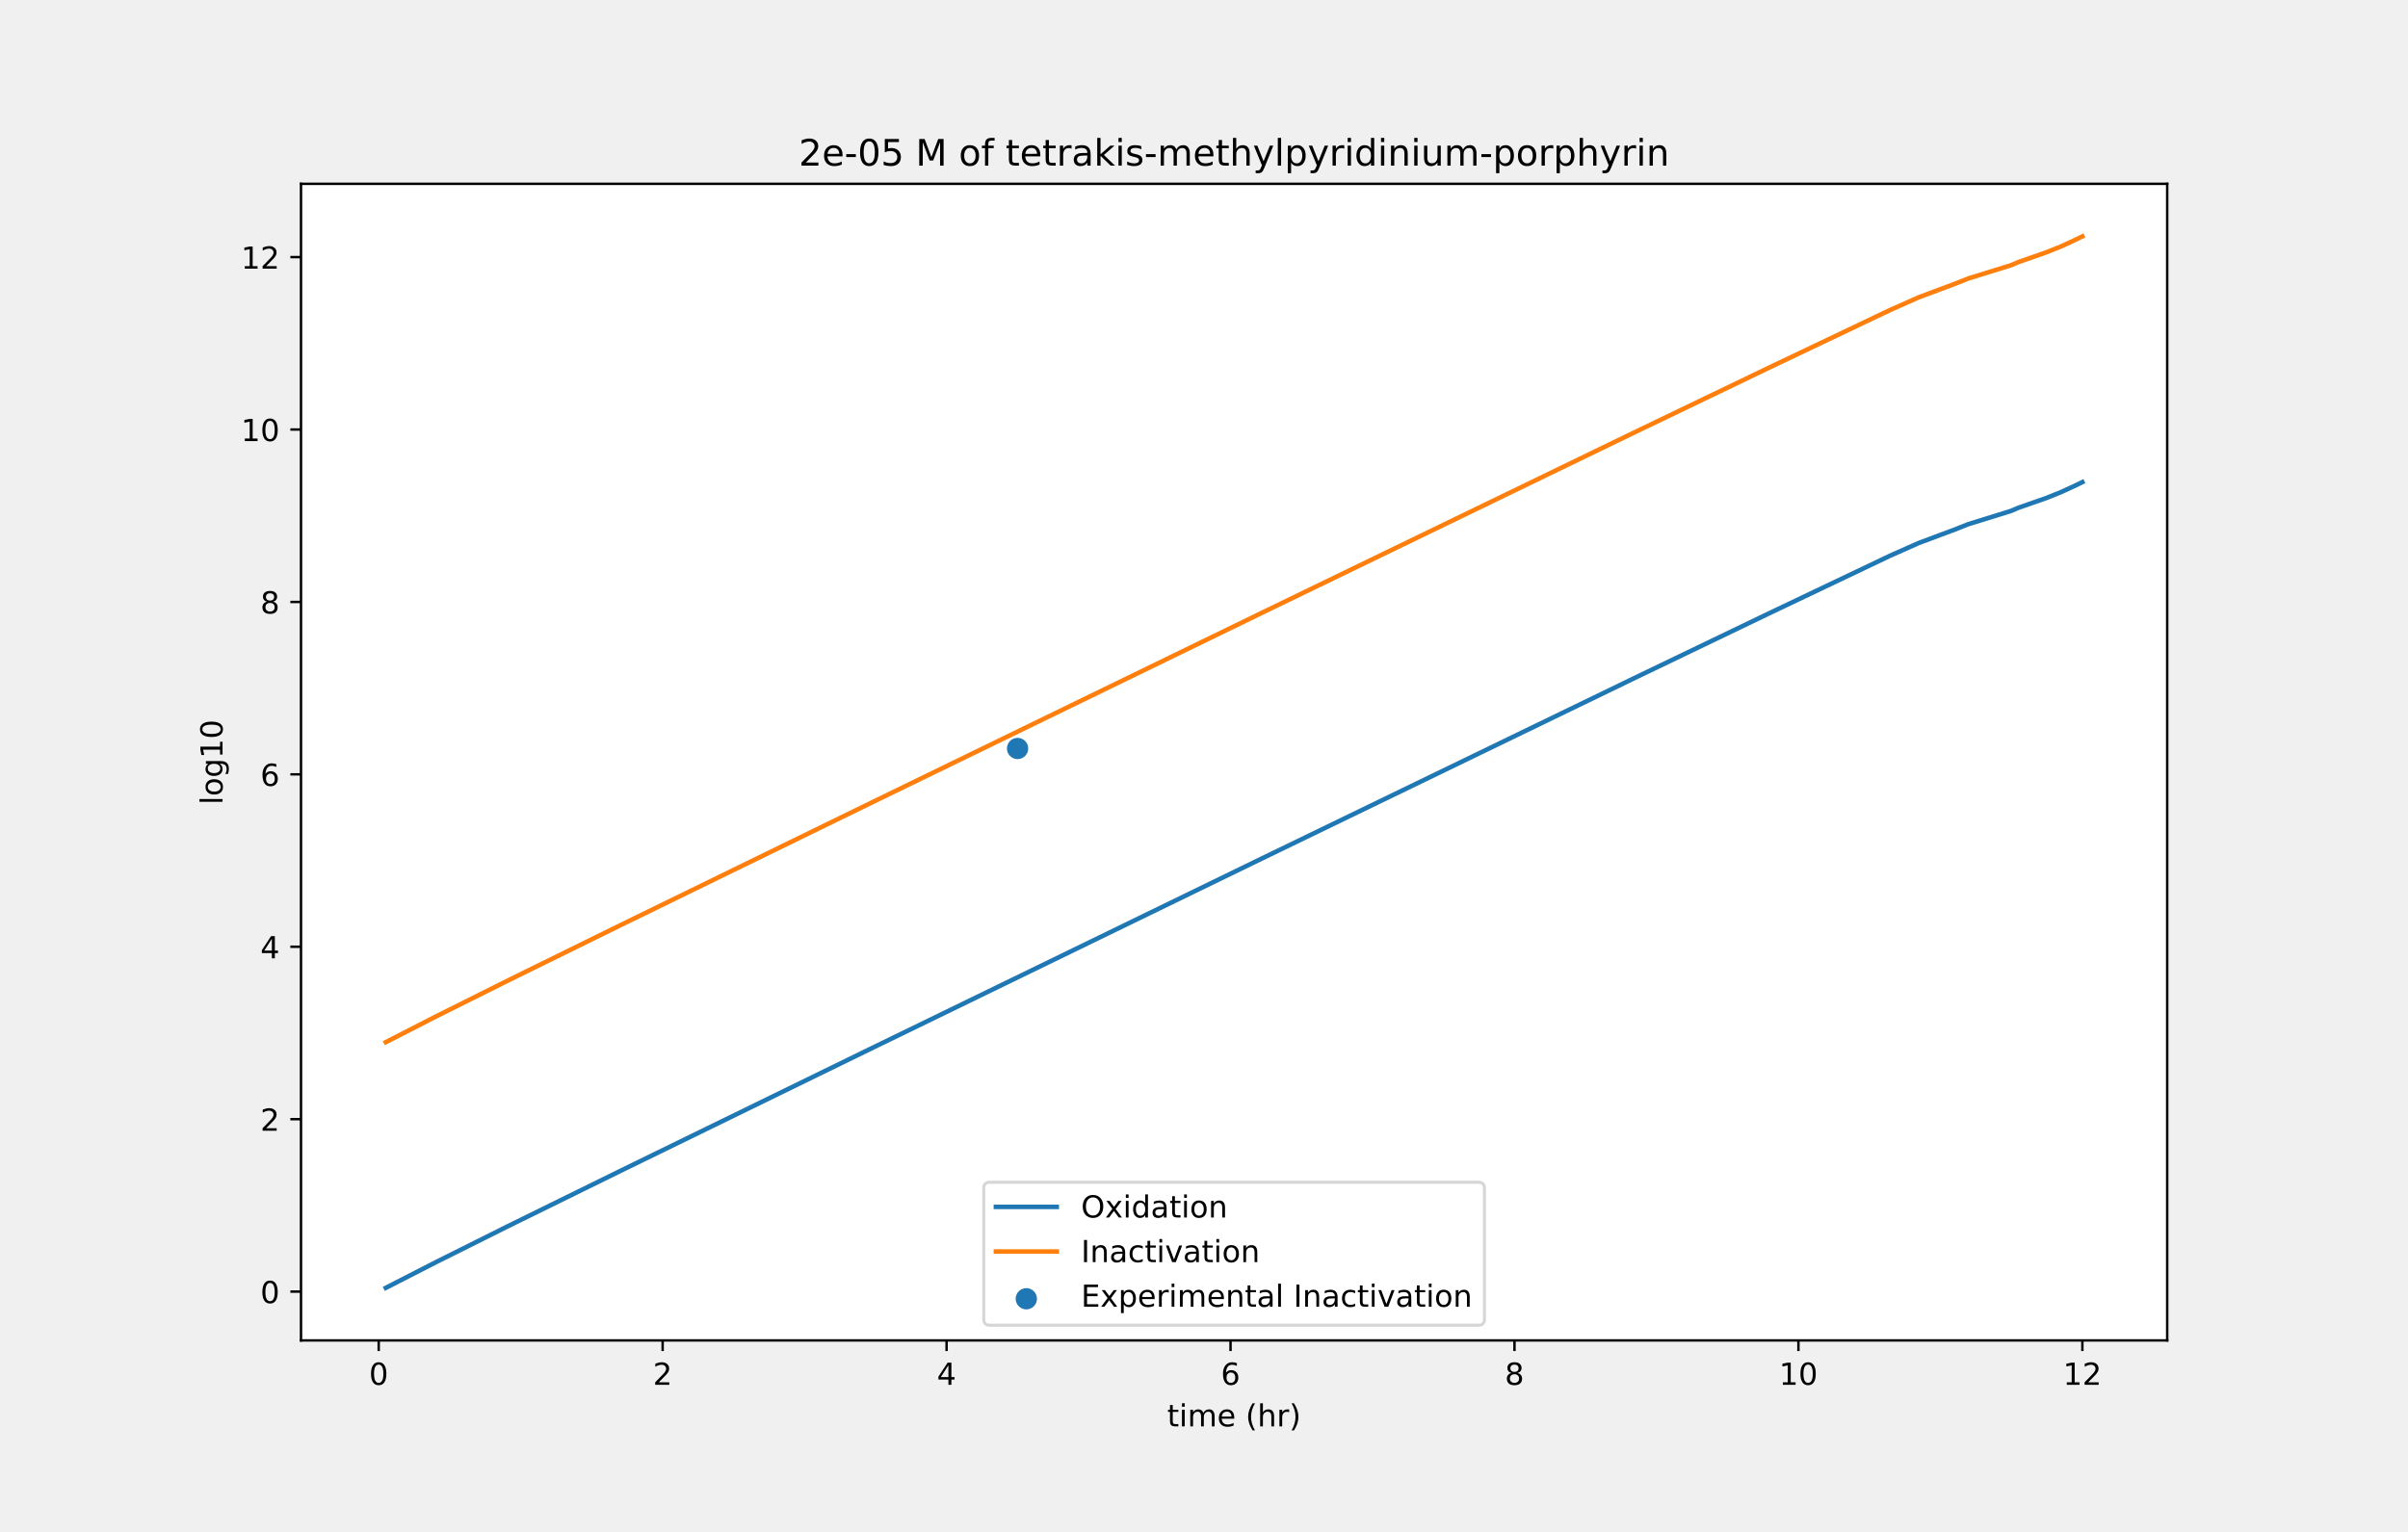
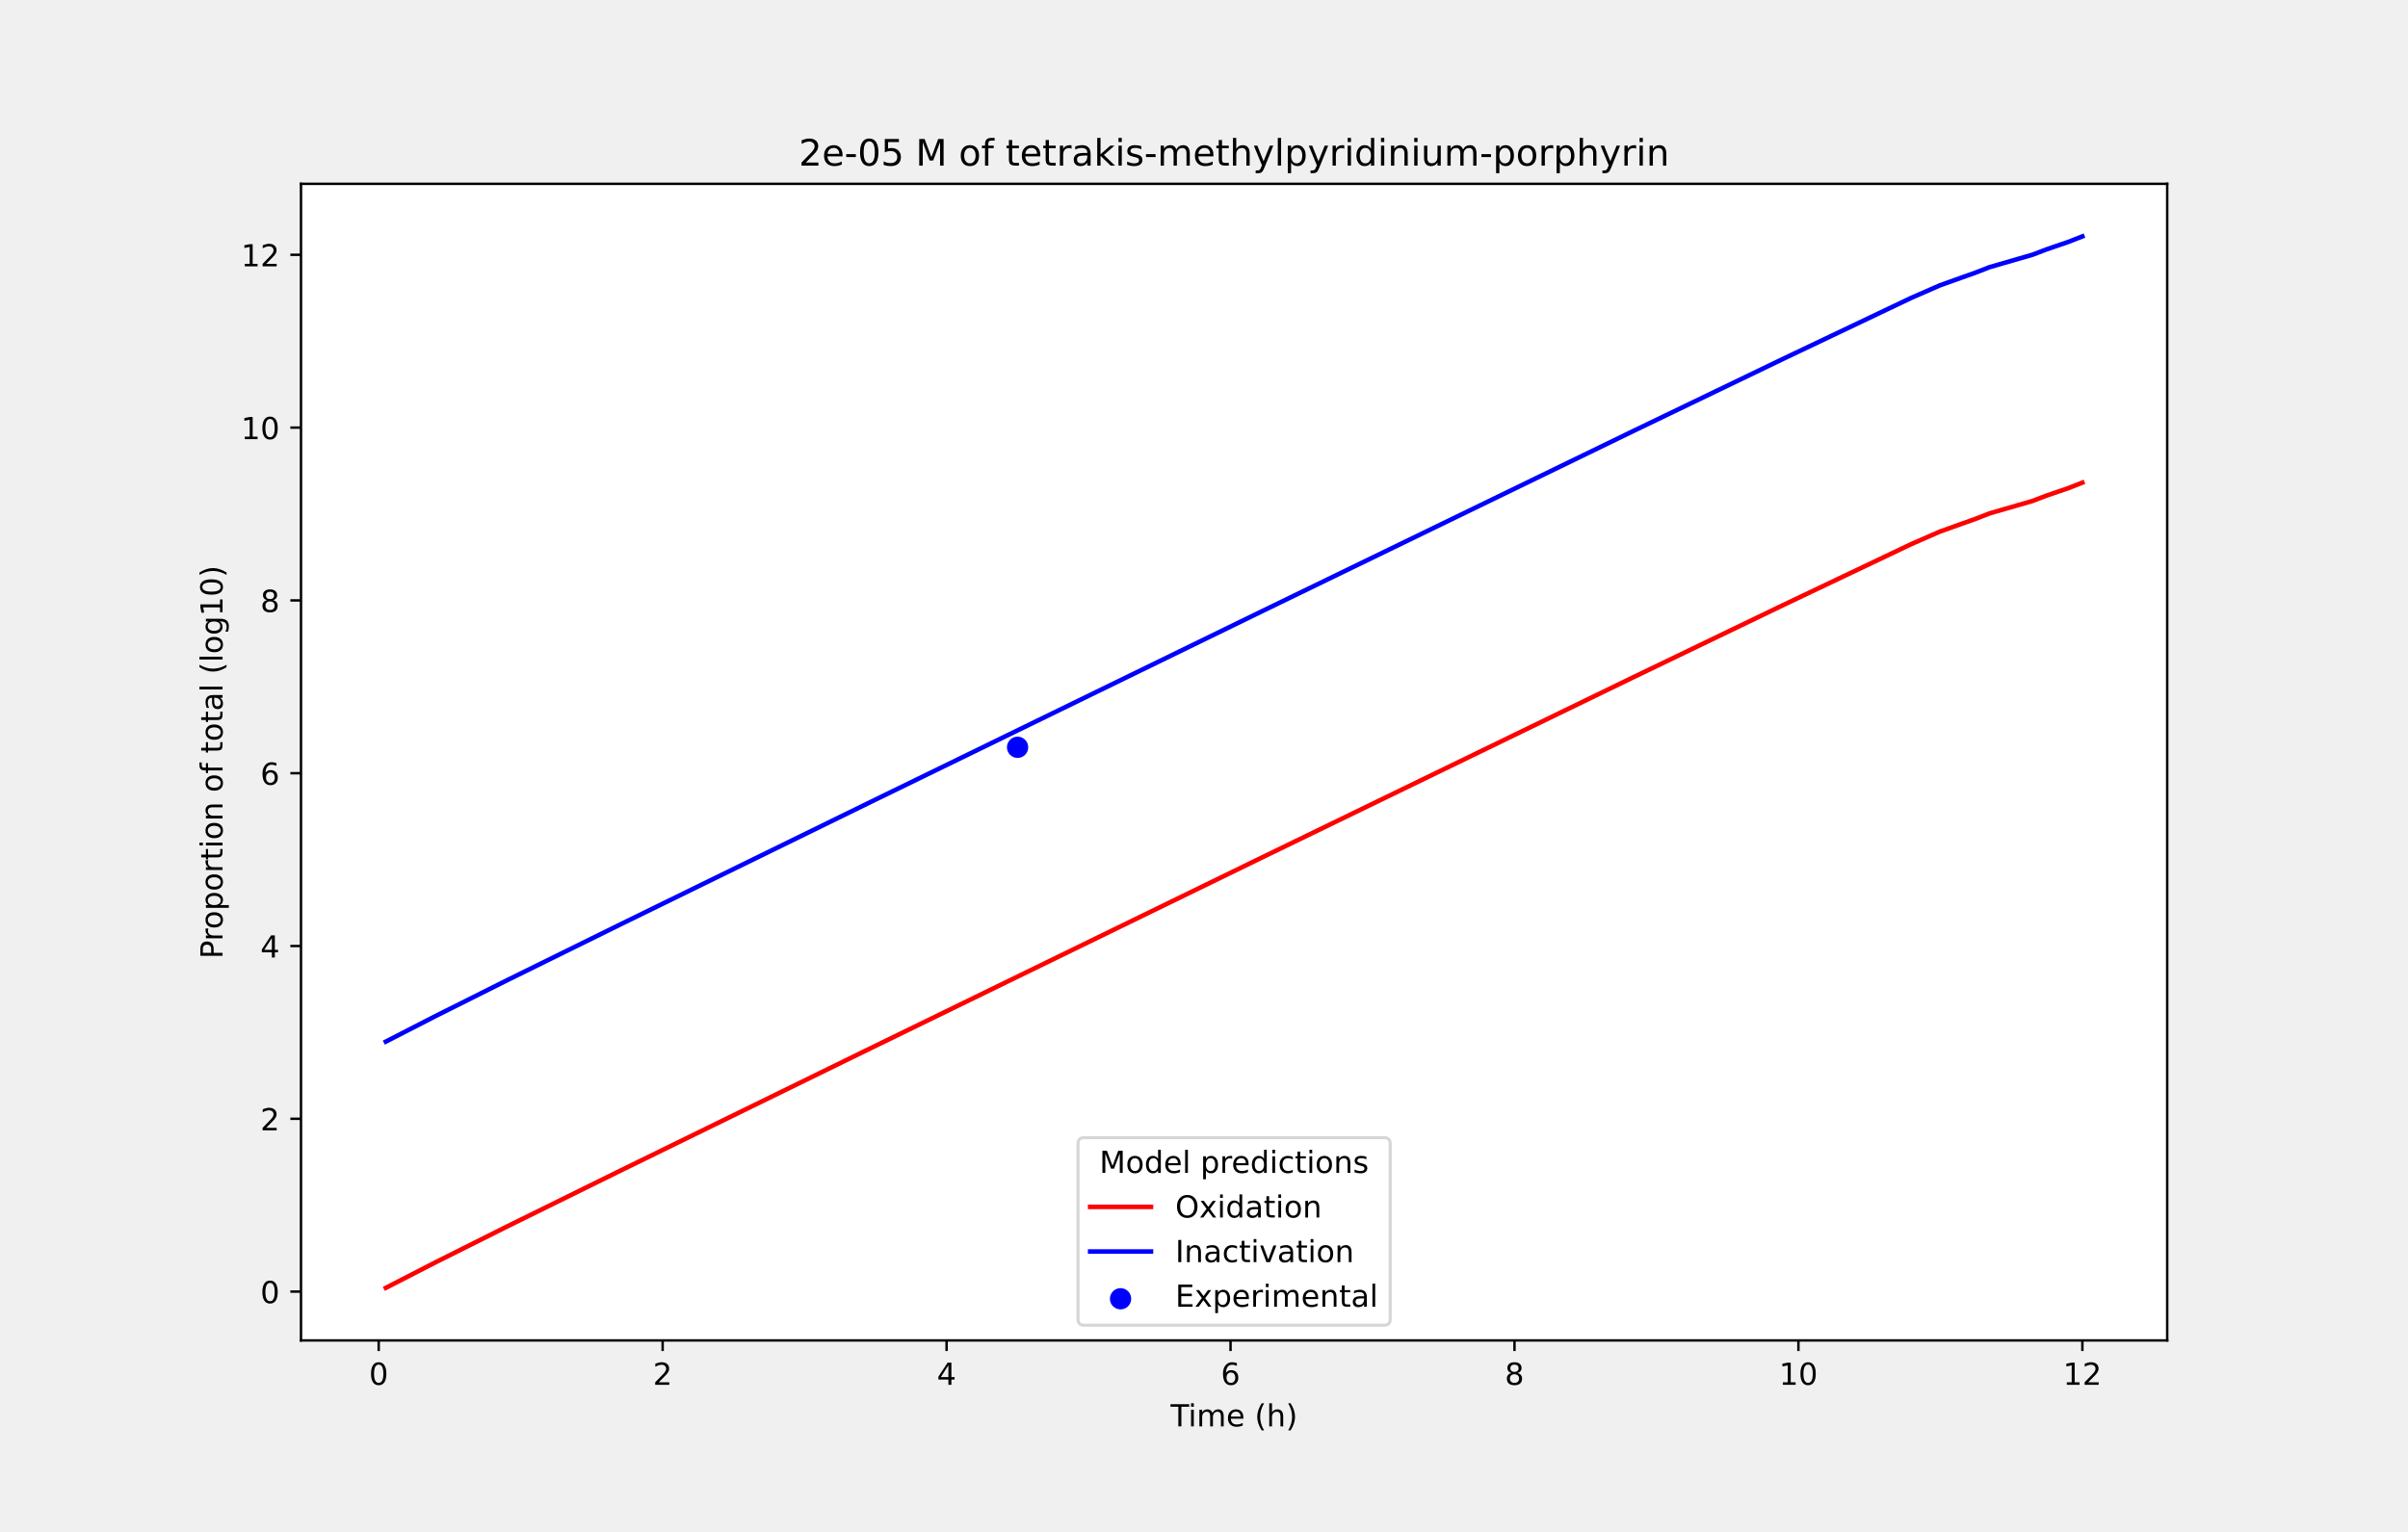
<svg xmlns="http://www.w3.org/2000/svg" xmlns:xlink="http://www.w3.org/1999/xlink" height="504pt" version="1.1" viewBox="0 0 792 504" width="792pt">
  <defs>
    <style type="text/css">*{stroke-linecap:butt;stroke-linejoin:round;}</style>
  </defs>
  <g id="figure_1">
    <g id="patch_1">
      <path d="M 0 504  L 792 504  L 792 0  L 0 0  z " style="fill:none;" />
    </g>
    <g id="axes_1">
      <g id="patch_2">
        <path d="M 99 441  L 712.8 441  L 712.8 60.48  L 99 60.48  z " style="fill:#ffffff;" />
      </g>
      <g id="PathCollection_1">
        <defs>
-           <path d="M 0 3  C 0.796 3 1.559 2.684 2.121 2.121  C 2.684 1.559 3 0.796 3 0  C 3 -0.796 2.684 -1.559 2.121 -2.121  C 1.559 -2.684 0.796 -3 0 -3  C -0.796 -3 -1.559 -2.684 -2.121 -2.121  C -2.684 -1.559 -3 -0.796 -3 0  C -3 0.796 -2.684 1.559 -2.121 2.121  C -1.559 2.684 -0.796 3 0 3  z " id="m6964de509c" style="stroke:#1f77b4;" />
+           <path d="M 0 3  C 0.796 3 1.559 2.684 2.121 2.121  C 2.684 1.559 3 0.796 3 0  C 3 -0.796 2.684 -1.559 2.121 -2.121  C 1.559 -2.684 0.796 -3 0 -3  C -0.796 -3 -1.559 -2.684 -2.121 -2.121  C -2.684 -1.559 -3 -0.796 -3 0  C -3 0.796 -2.684 1.559 -2.121 2.121  C -1.559 2.684 -0.796 3 0 3  z " id="m15765164d8" style="stroke:#0000ff;" />
        </defs>
-         <g clip-path="url(#p42052bd1a5)">
-           <use style="fill:#1f77b4;stroke:#1f77b4;" x="334.685" xlink:href="#m6964de509c" y="246.251" />
+         <g clip-path="url(#paea4d23a1b)">
+           <use style="fill:#0000ff;stroke:#0000ff;" x="334.685" xlink:href="#m15765164d8" y="245.856" />
        </g>
      </g>
      <g id="matplotlib.axis_1">
        <g id="xtick_1">
          <g id="line2d_1">
            <defs>
-               <path d="M 0 0  L 0 3.5  " id="mf73abfd338" style="stroke:#000000;stroke-width:0.8;" />
-             </defs>
-             <g>
-               <use style="stroke:#000000;stroke-width:0.8;" x="124.555" xlink:href="#mf73abfd338" y="441" />
+               <path d="M 0 0  L 0 3.5  " id="me1aa741ba5" style="stroke:#000000;stroke-width:0.8;" />
+             </defs>
+             <g>
+               <use style="stroke:#000000;stroke-width:0.8;" x="124.555" xlink:href="#me1aa741ba5" y="441" />
            </g>
          </g>
          <g id="text_1">
            <g transform="translate(121.3742 455.5984)scale(0.1 -0.1)">
              <defs>
                <path d="M 2034 4250  Q 1547 4250 1301 3770  Q 1056 3291 1056 2328  Q 1056 1369 1301 889  Q 1547 409 2034 409  Q 2525 409 2770 889  Q 3016 1369 3016 2328  Q 3016 3291 2770 3770  Q 2525 4250 2034 4250  z M 2034 4750  Q 2819 4750 3233 4129  Q 3647 3509 3647 2328  Q 3647 1150 3233 529  Q 2819 -91 2034 -91  Q 1250 -91 836 529  Q 422 1150 422 2328  Q 422 3509 836 4129  Q 1250 4750 2034 4750  z " id="DejaVuSans-30" transform="scale(0.015625)" />
              </defs>
              <use xlink:href="#DejaVuSans-30" />
            </g>
          </g>
        </g>
        <g id="xtick_2">
          <g id="line2d_2">
            <g>
-               <use style="stroke:#000000;stroke-width:0.8;" x="217.946" xlink:href="#mf73abfd338" y="441" />
+               <use style="stroke:#000000;stroke-width:0.8;" x="217.946" xlink:href="#me1aa741ba5" y="441" />
            </g>
          </g>
          <g id="text_2">
            <g transform="translate(214.765 455.5984)scale(0.1 -0.1)">
              <defs>
                <path d="M 1228 531  L 3431 531  L 3431 0  L 469 0  L 469 531  Q 828 903 1448 1529  Q 2069 2156 2228 2338  Q 2531 2678 2651 2914  Q 2772 3150 2772 3378  Q 2772 3750 2511 3984  Q 2250 4219 1831 4219  Q 1534 4219 1204 4116  Q 875 4013 500 3803  L 500 4441  Q 881 4594 1212 4672  Q 1544 4750 1819 4750  Q 2544 4750 2975 4387  Q 3406 4025 3406 3419  Q 3406 3131 3298 2873  Q 3191 2616 2906 2266  Q 2828 2175 2409 1742  Q 1991 1309 1228 531  z " id="DejaVuSans-32" transform="scale(0.015625)" />
              </defs>
              <use xlink:href="#DejaVuSans-32" />
            </g>
          </g>
        </g>
        <g id="xtick_3">
          <g id="line2d_3">
            <g>
-               <use style="stroke:#000000;stroke-width:0.8;" x="311.337" xlink:href="#mf73abfd338" y="441" />
+               <use style="stroke:#000000;stroke-width:0.8;" x="311.337" xlink:href="#me1aa741ba5" y="441" />
            </g>
          </g>
          <g id="text_3">
            <g transform="translate(308.1557 455.5984)scale(0.1 -0.1)">
              <defs>
                <path d="M 2419 4116  L 825 1625  L 2419 1625  L 2419 4116  z M 2253 4666  L 3047 4666  L 3047 1625  L 3713 1625  L 3713 1100  L 3047 1100  L 3047 0  L 2419 0  L 2419 1100  L 313 1100  L 313 1709  L 2253 4666  z " id="DejaVuSans-34" transform="scale(0.015625)" />
              </defs>
              <use xlink:href="#DejaVuSans-34" />
            </g>
          </g>
        </g>
        <g id="xtick_4">
          <g id="line2d_4">
            <g>
-               <use style="stroke:#000000;stroke-width:0.8;" x="404.728" xlink:href="#mf73abfd338" y="441" />
+               <use style="stroke:#000000;stroke-width:0.8;" x="404.728" xlink:href="#me1aa741ba5" y="441" />
            </g>
          </g>
          <g id="text_4">
            <g transform="translate(401.5465 455.5984)scale(0.1 -0.1)">
              <defs>
                <path d="M 2113 2584  Q 1688 2584 1439 2293  Q 1191 2003 1191 1497  Q 1191 994 1439 701  Q 1688 409 2113 409  Q 2538 409 2786 701  Q 3034 994 3034 1497  Q 3034 2003 2786 2293  Q 2538 2584 2113 2584  z M 3366 4563  L 3366 3988  Q 3128 4100 2886 4159  Q 2644 4219 2406 4219  Q 1781 4219 1451 3797  Q 1122 3375 1075 2522  Q 1259 2794 1537 2939  Q 1816 3084 2150 3084  Q 2853 3084 3261 2657  Q 3669 2231 3669 1497  Q 3669 778 3244 343  Q 2819 -91 2113 -91  Q 1303 -91 875 529  Q 447 1150 447 2328  Q 447 3434 972 4092  Q 1497 4750 2381 4750  Q 2619 4750 2861 4703  Q 3103 4656 3366 4563  z " id="DejaVuSans-36" transform="scale(0.015625)" />
              </defs>
              <use xlink:href="#DejaVuSans-36" />
            </g>
          </g>
        </g>
        <g id="xtick_5">
          <g id="line2d_5">
            <g>
-               <use style="stroke:#000000;stroke-width:0.8;" x="498.118" xlink:href="#mf73abfd338" y="441" />
+               <use style="stroke:#000000;stroke-width:0.8;" x="498.118" xlink:href="#me1aa741ba5" y="441" />
            </g>
          </g>
          <g id="text_5">
            <g transform="translate(494.9372 455.5984)scale(0.1 -0.1)">
              <defs>
                <path d="M 2034 2216  Q 1584 2216 1326 1975  Q 1069 1734 1069 1313  Q 1069 891 1326 650  Q 1584 409 2034 409  Q 2484 409 2743 651  Q 3003 894 3003 1313  Q 3003 1734 2745 1975  Q 2488 2216 2034 2216  z M 1403 2484  Q 997 2584 770 2862  Q 544 3141 544 3541  Q 544 4100 942 4425  Q 1341 4750 2034 4750  Q 2731 4750 3128 4425  Q 3525 4100 3525 3541  Q 3525 3141 3298 2862  Q 3072 2584 2669 2484  Q 3125 2378 3379 2068  Q 3634 1759 3634 1313  Q 3634 634 3220 271  Q 2806 -91 2034 -91  Q 1263 -91 848 271  Q 434 634 434 1313  Q 434 1759 690 2068  Q 947 2378 1403 2484  z M 1172 3481  Q 1172 3119 1398 2916  Q 1625 2713 2034 2713  Q 2441 2713 2670 2916  Q 2900 3119 2900 3481  Q 2900 3844 2670 4047  Q 2441 4250 2034 4250  Q 1625 4250 1398 4047  Q 1172 3844 1172 3481  z " id="DejaVuSans-38" transform="scale(0.015625)" />
              </defs>
              <use xlink:href="#DejaVuSans-38" />
            </g>
          </g>
        </g>
        <g id="xtick_6">
          <g id="line2d_6">
            <g>
-               <use style="stroke:#000000;stroke-width:0.8;" x="591.509" xlink:href="#mf73abfd338" y="441" />
+               <use style="stroke:#000000;stroke-width:0.8;" x="591.509" xlink:href="#me1aa741ba5" y="441" />
            </g>
          </g>
          <g id="text_6">
            <g transform="translate(585.1467 455.5984)scale(0.1 -0.1)">
              <defs>
                <path d="M 794 531  L 1825 531  L 1825 4091  L 703 3866  L 703 4441  L 1819 4666  L 2450 4666  L 2450 531  L 3481 531  L 3481 0  L 794 0  L 794 531  z " id="DejaVuSans-31" transform="scale(0.015625)" />
              </defs>
              <use xlink:href="#DejaVuSans-31" />
              <use x="63.623" xlink:href="#DejaVuSans-30" />
            </g>
          </g>
        </g>
        <g id="xtick_7">
          <g id="line2d_7">
            <g>
-               <use style="stroke:#000000;stroke-width:0.8;" x="684.9" xlink:href="#mf73abfd338" y="441" />
+               <use style="stroke:#000000;stroke-width:0.8;" x="684.9" xlink:href="#me1aa741ba5" y="441" />
            </g>
          </g>
          <g id="text_7">
            <g transform="translate(678.5375 455.5984)scale(0.1 -0.1)">
              <use xlink:href="#DejaVuSans-31" />
              <use x="63.623" xlink:href="#DejaVuSans-32" />
            </g>
          </g>
        </g>
        <g id="text_8">
-           <g transform="translate(383.8891 469.2766)scale(0.1 -0.1)">
-             <defs>
-               <path d="M 1172 4494  L 1172 3500  L 2356 3500  L 2356 3053  L 1172 3053  L 1172 1153  Q 1172 725 1289 603  Q 1406 481 1766 481  L 2356 481  L 2356 0  L 1766 0  Q 1100 0 847 248  Q 594 497 594 1153  L 594 3053  L 172 3053  L 172 3500  L 594 3500  L 594 4494  L 1172 4494  z " id="DejaVuSans-74" transform="scale(0.015625)" />
+           <g transform="translate(385.007 469.2766)scale(0.1 -0.1)">
+             <defs>
+               <path d="M -19 4666  L 3928 4666  L 3928 4134  L 2272 4134  L 2272 0  L 1638 0  L 1638 4134  L -19 4134  L -19 4666  z " id="DejaVuSans-54" transform="scale(0.015625)" />
              <path d="M 603 3500  L 1178 3500  L 1178 0  L 603 0  L 603 3500  z M 603 4863  L 1178 4863  L 1178 4134  L 603 4134  L 603 4863  z " id="DejaVuSans-69" transform="scale(0.015625)" />
              <path d="M 3328 2828  Q 3544 3216 3844 3400  Q 4144 3584 4550 3584  Q 5097 3584 5394 3201  Q 5691 2819 5691 2113  L 5691 0  L 5113 0  L 5113 2094  Q 5113 2597 4934 2840  Q 4756 3084 4391 3084  Q 3944 3084 3684 2787  Q 3425 2491 3425 1978  L 3425 0  L 2847 0  L 2847 2094  Q 2847 2600 2669 2842  Q 2491 3084 2119 3084  Q 1678 3084 1418 2786  Q 1159 2488 1159 1978  L 1159 0  L 581 0  L 581 3500  L 1159 3500  L 1159 2956  Q 1356 3278 1631 3431  Q 1906 3584 2284 3584  Q 2666 3584 2933 3390  Q 3200 3197 3328 2828  z " id="DejaVuSans-6d" transform="scale(0.015625)" />
              <path d="M 3597 1894  L 3597 1613  L 953 1613  Q 991 1019 1311 708  Q 1631 397 2203 397  Q 2534 397 2845 478  Q 3156 559 3463 722  L 3463 178  Q 3153 47 2828 -22  Q 2503 -91 2169 -91  Q 1331 -91 842 396  Q 353 884 353 1716  Q 353 2575 817 3079  Q 1281 3584 2069 3584  Q 2775 3584 3186 3129  Q 3597 2675 3597 1894  z M 3022 2063  Q 3016 2534 2758 2815  Q 2500 3097 2075 3097  Q 1594 3097 1305 2825  Q 1016 2553 972 2059  L 3022 2063  z " id="DejaVuSans-65" transform="scale(0.015625)" />
              <path id="DejaVuSans-20" transform="scale(0.015625)" />
              <path d="M 1984 4856  Q 1566 4138 1362 3434  Q 1159 2731 1159 2009  Q 1159 1288 1364 580  Q 1569 -128 1984 -844  L 1484 -844  Q 1016 -109 783 600  Q 550 1309 550 2009  Q 550 2706 781 3412  Q 1013 4119 1484 4856  L 1984 4856  z " id="DejaVuSans-28" transform="scale(0.015625)" />
              <path d="M 3513 2113  L 3513 0  L 2938 0  L 2938 2094  Q 2938 2591 2744 2837  Q 2550 3084 2163 3084  Q 1697 3084 1428 2787  Q 1159 2491 1159 1978  L 1159 0  L 581 0  L 581 4863  L 1159 4863  L 1159 2956  Q 1366 3272 1645 3428  Q 1925 3584 2291 3584  Q 2894 3584 3203 3211  Q 3513 2838 3513 2113  z " id="DejaVuSans-68" transform="scale(0.015625)" />
-               <path d="M 2631 2963  Q 2534 3019 2420 3045  Q 2306 3072 2169 3072  Q 1681 3072 1420 2755  Q 1159 2438 1159 1844  L 1159 0  L 581 0  L 581 3500  L 1159 3500  L 1159 2956  Q 1341 3275 1631 3429  Q 1922 3584 2338 3584  Q 2397 3584 2469 3576  Q 2541 3569 2628 3553  L 2631 2963  z " id="DejaVuSans-72" transform="scale(0.015625)" />
              <path d="M 513 4856  L 1013 4856  Q 1481 4119 1714 3412  Q 1947 2706 1947 2009  Q 1947 1309 1714 600  Q 1481 -109 1013 -844  L 513 -844  Q 928 -128 1133 580  Q 1338 1288 1338 2009  Q 1338 2731 1133 3434  Q 928 4138 513 4856  z " id="DejaVuSans-29" transform="scale(0.015625)" />
            </defs>
-             <use xlink:href="#DejaVuSans-74" />
-             <use x="39.209" xlink:href="#DejaVuSans-69" />
-             <use x="66.992" xlink:href="#DejaVuSans-6d" />
-             <use x="164.404" xlink:href="#DejaVuSans-65" />
-             <use x="225.928" xlink:href="#DejaVuSans-20" />
-             <use x="257.715" xlink:href="#DejaVuSans-28" />
-             <use x="296.729" xlink:href="#DejaVuSans-68" />
-             <use x="360.107" xlink:href="#DejaVuSans-72" />
-             <use x="401.221" xlink:href="#DejaVuSans-29" />
+             <use xlink:href="#DejaVuSans-54" />
+             <use x="57.959" xlink:href="#DejaVuSans-69" />
+             <use x="85.742" xlink:href="#DejaVuSans-6d" />
+             <use x="183.154" xlink:href="#DejaVuSans-65" />
+             <use x="244.678" xlink:href="#DejaVuSans-20" />
+             <use x="276.465" xlink:href="#DejaVuSans-28" />
+             <use x="315.479" xlink:href="#DejaVuSans-68" />
+             <use x="378.857" xlink:href="#DejaVuSans-29" />
          </g>
        </g>
      </g>
      <g id="matplotlib.axis_2">
        <g id="ytick_1">
          <g id="line2d_8">
            <defs>
-               <path d="M 0 0  L -3.5 0  " id="m6eba420cd0" style="stroke:#000000;stroke-width:0.8;" />
-             </defs>
-             <g>
-               <use style="stroke:#000000;stroke-width:0.8;" x="99" xlink:href="#m6eba420cd0" y="424.932" />
+               <path d="M 0 0  L -3.5 0  " id="m5b07950d9c" style="stroke:#000000;stroke-width:0.8;" />
+             </defs>
+             <g>
+               <use style="stroke:#000000;stroke-width:0.8;" x="99" xlink:href="#m5b07950d9c" y="424.935" />
            </g>
          </g>
          <g id="text_9">
-             <g transform="translate(85.6375 428.7312)scale(0.1 -0.1)">
+             <g transform="translate(85.6375 428.7339)scale(0.1 -0.1)">
              <use xlink:href="#DejaVuSans-30" />
            </g>
          </g>
        </g>
        <g id="ytick_2">
          <g id="line2d_9">
            <g>
-               <use style="stroke:#000000;stroke-width:0.8;" x="99" xlink:href="#m6eba420cd0" y="368.208" />
+               <use style="stroke:#000000;stroke-width:0.8;" x="99" xlink:href="#m5b07950d9c" y="368.084" />
            </g>
          </g>
          <g id="text_10">
-             <g transform="translate(85.6375 372.007)scale(0.1 -0.1)">
+             <g transform="translate(85.6375 371.8835)scale(0.1 -0.1)">
              <use xlink:href="#DejaVuSans-32" />
            </g>
          </g>
        </g>
        <g id="ytick_3">
          <g id="line2d_10">
            <g>
-               <use style="stroke:#000000;stroke-width:0.8;" x="99" xlink:href="#m6eba420cd0" y="311.484" />
+               <use style="stroke:#000000;stroke-width:0.8;" x="99" xlink:href="#m5b07950d9c" y="311.234" />
            </g>
          </g>
          <g id="text_11">
-             <g transform="translate(85.6375 315.2828)scale(0.1 -0.1)">
+             <g transform="translate(85.6375 315.0331)scale(0.1 -0.1)">
              <use xlink:href="#DejaVuSans-34" />
            </g>
          </g>
        </g>
        <g id="ytick_4">
          <g id="line2d_11">
            <g>
-               <use style="stroke:#000000;stroke-width:0.8;" x="99" xlink:href="#m6eba420cd0" y="254.759" />
+               <use style="stroke:#000000;stroke-width:0.8;" x="99" xlink:href="#m5b07950d9c" y="254.383" />
            </g>
          </g>
          <g id="text_12">
-             <g transform="translate(85.6375 258.5586)scale(0.1 -0.1)">
+             <g transform="translate(85.6375 258.1827)scale(0.1 -0.1)">
              <use xlink:href="#DejaVuSans-36" />
            </g>
          </g>
        </g>
        <g id="ytick_5">
          <g id="line2d_12">
            <g>
-               <use style="stroke:#000000;stroke-width:0.8;" x="99" xlink:href="#m6eba420cd0" y="198.035" />
+               <use style="stroke:#000000;stroke-width:0.8;" x="99" xlink:href="#m5b07950d9c" y="197.533" />
            </g>
          </g>
          <g id="text_13">
-             <g transform="translate(85.6375 201.8344)scale(0.1 -0.1)">
+             <g transform="translate(85.6375 201.3323)scale(0.1 -0.1)">
              <use xlink:href="#DejaVuSans-38" />
            </g>
          </g>
        </g>
        <g id="ytick_6">
          <g id="line2d_13">
            <g>
-               <use style="stroke:#000000;stroke-width:0.8;" x="99" xlink:href="#m6eba420cd0" y="141.311" />
+               <use style="stroke:#000000;stroke-width:0.8;" x="99" xlink:href="#m5b07950d9c" y="140.683" />
            </g>
          </g>
          <g id="text_14">
-             <g transform="translate(79.275 145.1103)scale(0.1 -0.1)">
+             <g transform="translate(79.275 144.4819)scale(0.1 -0.1)">
              <use xlink:href="#DejaVuSans-31" />
              <use x="63.623" xlink:href="#DejaVuSans-30" />
            </g>
          </g>
        </g>
        <g id="ytick_7">
          <g id="line2d_14">
            <g>
-               <use style="stroke:#000000;stroke-width:0.8;" x="99" xlink:href="#m6eba420cd0" y="84.587" />
+               <use style="stroke:#000000;stroke-width:0.8;" x="99" xlink:href="#m5b07950d9c" y="83.832" />
            </g>
          </g>
          <g id="text_15">
-             <g transform="translate(79.275 88.38609)scale(0.1 -0.1)">
+             <g transform="translate(79.275 87.63146)scale(0.1 -0.1)">
              <use xlink:href="#DejaVuSans-31" />
              <use x="63.623" xlink:href="#DejaVuSans-32" />
            </g>
          </g>
        </g>
        <g id="text_16">
-           <g transform="translate(73.19531 264.7252)rotate(-90)scale(0.1 -0.1)">
-             <defs>
+           <g transform="translate(73.19531 315.4423)rotate(-90)scale(0.1 -0.1)">
+             <defs>
+               <path d="M 1259 4147  L 1259 2394  L 2053 2394  Q 2494 2394 2734 2622  Q 2975 2850 2975 3272  Q 2975 3691 2734 3919  Q 2494 4147 2053 4147  L 1259 4147  z M 628 4666  L 2053 4666  Q 2838 4666 3239 4311  Q 3641 3956 3641 3272  Q 3641 2581 3239 2228  Q 2838 1875 2053 1875  L 1259 1875  L 1259 0  L 628 0  L 628 4666  z " id="DejaVuSans-50" transform="scale(0.015625)" />
+               <path d="M 2631 2963  Q 2534 3019 2420 3045  Q 2306 3072 2169 3072  Q 1681 3072 1420 2755  Q 1159 2438 1159 1844  L 1159 0  L 581 0  L 581 3500  L 1159 3500  L 1159 2956  Q 1341 3275 1631 3429  Q 1922 3584 2338 3584  Q 2397 3584 2469 3576  Q 2541 3569 2628 3553  L 2631 2963  z " id="DejaVuSans-72" transform="scale(0.015625)" />
+               <path d="M 1959 3097  Q 1497 3097 1228 2736  Q 959 2375 959 1747  Q 959 1119 1226 758  Q 1494 397 1959 397  Q 2419 397 2687 759  Q 2956 1122 2956 1747  Q 2956 2369 2687 2733  Q 2419 3097 1959 3097  z M 1959 3584  Q 2709 3584 3137 3096  Q 3566 2609 3566 1747  Q 3566 888 3137 398  Q 2709 -91 1959 -91  Q 1206 -91 779 398  Q 353 888 353 1747  Q 353 2609 779 3096  Q 1206 3584 1959 3584  z " id="DejaVuSans-6f" transform="scale(0.015625)" />
+               <path d="M 1159 525  L 1159 -1331  L 581 -1331  L 581 3500  L 1159 3500  L 1159 2969  Q 1341 3281 1617 3432  Q 1894 3584 2278 3584  Q 2916 3584 3314 3078  Q 3713 2572 3713 1747  Q 3713 922 3314 415  Q 2916 -91 2278 -91  Q 1894 -91 1617 61  Q 1341 213 1159 525  z M 3116 1747  Q 3116 2381 2855 2742  Q 2594 3103 2138 3103  Q 1681 3103 1420 2742  Q 1159 2381 1159 1747  Q 1159 1113 1420 752  Q 1681 391 2138 391  Q 2594 391 2855 752  Q 3116 1113 3116 1747  z " id="DejaVuSans-70" transform="scale(0.015625)" />
+               <path d="M 1172 4494  L 1172 3500  L 2356 3500  L 2356 3053  L 1172 3053  L 1172 1153  Q 1172 725 1289 603  Q 1406 481 1766 481  L 2356 481  L 2356 0  L 1766 0  Q 1100 0 847 248  Q 594 497 594 1153  L 594 3053  L 172 3053  L 172 3500  L 594 3500  L 594 4494  L 1172 4494  z " id="DejaVuSans-74" transform="scale(0.015625)" />
+               <path d="M 3513 2113  L 3513 0  L 2938 0  L 2938 2094  Q 2938 2591 2744 2837  Q 2550 3084 2163 3084  Q 1697 3084 1428 2787  Q 1159 2491 1159 1978  L 1159 0  L 581 0  L 581 3500  L 1159 3500  L 1159 2956  Q 1366 3272 1645 3428  Q 1925 3584 2291 3584  Q 2894 3584 3203 3211  Q 3513 2838 3513 2113  z " id="DejaVuSans-6e" transform="scale(0.015625)" />
+               <path d="M 2375 4863  L 2375 4384  L 1825 4384  Q 1516 4384 1395 4259  Q 1275 4134 1275 3809  L 1275 3500  L 2222 3500  L 2222 3053  L 1275 3053  L 1275 0  L 697 0  L 697 3053  L 147 3053  L 147 3500  L 697 3500  L 697 3744  Q 697 4328 969 4595  Q 1241 4863 1831 4863  L 2375 4863  z " id="DejaVuSans-66" transform="scale(0.015625)" />
+               <path d="M 2194 1759  Q 1497 1759 1228 1600  Q 959 1441 959 1056  Q 959 750 1161 570  Q 1363 391 1709 391  Q 2188 391 2477 730  Q 2766 1069 2766 1631  L 2766 1759  L 2194 1759  z M 3341 1997  L 3341 0  L 2766 0  L 2766 531  Q 2569 213 2275 61  Q 1981 -91 1556 -91  Q 1019 -91 701 211  Q 384 513 384 1019  Q 384 1609 779 1909  Q 1175 2209 1959 2209  L 2766 2209  L 2766 2266  Q 2766 2663 2505 2880  Q 2244 3097 1772 3097  Q 1472 3097 1187 3025  Q 903 2953 641 2809  L 641 3341  Q 956 3463 1253 3523  Q 1550 3584 1831 3584  Q 2591 3584 2966 3190  Q 3341 2797 3341 1997  z " id="DejaVuSans-61" transform="scale(0.015625)" />
              <path d="M 603 4863  L 1178 4863  L 1178 0  L 603 0  L 603 4863  z " id="DejaVuSans-6c" transform="scale(0.015625)" />
-               <path d="M 1959 3097  Q 1497 3097 1228 2736  Q 959 2375 959 1747  Q 959 1119 1226 758  Q 1494 397 1959 397  Q 2419 397 2687 759  Q 2956 1122 2956 1747  Q 2956 2369 2687 2733  Q 2419 3097 1959 3097  z M 1959 3584  Q 2709 3584 3137 3096  Q 3566 2609 3566 1747  Q 3566 888 3137 398  Q 2709 -91 1959 -91  Q 1206 -91 779 398  Q 353 888 353 1747  Q 353 2609 779 3096  Q 1206 3584 1959 3584  z " id="DejaVuSans-6f" transform="scale(0.015625)" />
              <path d="M 2906 1791  Q 2906 2416 2648 2759  Q 2391 3103 1925 3103  Q 1463 3103 1205 2759  Q 947 2416 947 1791  Q 947 1169 1205 825  Q 1463 481 1925 481  Q 2391 481 2648 825  Q 2906 1169 2906 1791  z M 3481 434  Q 3481 -459 3084 -895  Q 2688 -1331 1869 -1331  Q 1566 -1331 1297 -1286  Q 1028 -1241 775 -1147  L 775 -588  Q 1028 -725 1275 -790  Q 1522 -856 1778 -856  Q 2344 -856 2625 -561  Q 2906 -266 2906 331  L 2906 616  Q 2728 306 2450 153  Q 2172 0 1784 0  Q 1141 0 747 490  Q 353 981 353 1791  Q 353 2603 747 3093  Q 1141 3584 1784 3584  Q 2172 3584 2450 3431  Q 2728 3278 2906 2969  L 2906 3500  L 3481 3500  L 3481 434  z " id="DejaVuSans-67" transform="scale(0.015625)" />
            </defs>
-             <use xlink:href="#DejaVuSans-6c" />
-             <use x="27.783" xlink:href="#DejaVuSans-6f" />
-             <use x="88.965" xlink:href="#DejaVuSans-67" />
-             <use x="152.441" xlink:href="#DejaVuSans-31" />
-             <use x="216.064" xlink:href="#DejaVuSans-30" />
+             <use xlink:href="#DejaVuSans-50" />
+             <use x="58.553" xlink:href="#DejaVuSans-72" />
+             <use x="97.416" xlink:href="#DejaVuSans-6f" />
+             <use x="158.598" xlink:href="#DejaVuSans-70" />
+             <use x="222.074" xlink:href="#DejaVuSans-6f" />
+             <use x="283.256" xlink:href="#DejaVuSans-72" />
+             <use x="324.369" xlink:href="#DejaVuSans-74" />
+             <use x="363.578" xlink:href="#DejaVuSans-69" />
+             <use x="391.361" xlink:href="#DejaVuSans-6f" />
+             <use x="452.543" xlink:href="#DejaVuSans-6e" />
+             <use x="515.922" xlink:href="#DejaVuSans-20" />
+             <use x="547.709" xlink:href="#DejaVuSans-6f" />
+             <use x="608.891" xlink:href="#DejaVuSans-66" />
+             <use x="644.096" xlink:href="#DejaVuSans-20" />
+             <use x="675.883" xlink:href="#DejaVuSans-74" />
+             <use x="715.092" xlink:href="#DejaVuSans-6f" />
+             <use x="776.273" xlink:href="#DejaVuSans-74" />
+             <use x="815.482" xlink:href="#DejaVuSans-61" />
+             <use x="876.762" xlink:href="#DejaVuSans-6c" />
+             <use x="904.545" xlink:href="#DejaVuSans-20" />
+             <use x="936.332" xlink:href="#DejaVuSans-28" />
+             <use x="975.346" xlink:href="#DejaVuSans-6c" />
+             <use x="1003.129" xlink:href="#DejaVuSans-6f" />
+             <use x="1064.311" xlink:href="#DejaVuSans-67" />
+             <use x="1127.787" xlink:href="#DejaVuSans-31" />
+             <use x="1191.41" xlink:href="#DejaVuSans-30" />
+             <use x="1255.033" xlink:href="#DejaVuSans-29" />
          </g>
        </g>
      </g>
      <g id="line2d_15">
-         <path clip-path="url(#p42052bd1a5)" d="M 126.9 423.704  L 143.312 415.285  L 166.757 403.57  L 204.27 385.117  L 286.329 345.05  L 415.278 282.329  L 537.194 223.268  L 581.74 201.844  L 621.597 182.859  L 630.976 178.691  L 638.009 176.056  L 642.698 174.316  L 647.387 172.454  L 661.455 168.087  L 663.799 167.082  L 673.177 163.797  L 677.866 161.911  L 682.555 159.756  L 684.9 158.609  L 684.9 158.609  " style="fill:none;stroke:#1f77b4;stroke-linecap:square;stroke-width:1.5;" />
+         <path clip-path="url(#paea4d23a1b)" d="M 126.9 423.704  L 143.312 415.266  L 166.757 403.525  L 204.27 385.031  L 286.329 344.875  L 415.278 282.013  L 537.194 222.823  L 586.429 199.099  L 628.631 179.009  L 638.009 174.905  L 645.043 172.385  L 649.732 170.718  L 654.421 168.892  L 668.488 164.822  L 673.177 163.033  L 680.211 160.623  L 684.9 158.789  L 684.9 158.789  " style="fill:none;stroke:#ff0000;stroke-linecap:square;stroke-width:1.5;" />
      </g>
      <g id="line2d_16">
-         <path clip-path="url(#p42052bd1a5)" d="M 126.9 342.871  L 143.312 334.452  L 166.757 322.738  L 204.27 304.284  L 286.329 264.218  L 415.278 201.496  L 537.194 142.436  L 581.74 121.012  L 621.597 102.027  L 630.976 97.859  L 638.009 95.223  L 642.698 93.484  L 647.387 91.622  L 661.455 87.254  L 663.799 86.25  L 673.177 82.964  L 677.866 81.079  L 682.555 78.924  L 684.9 77.776  L 684.9 77.776  " style="fill:none;stroke:#ff7f0e;stroke-linecap:square;stroke-width:1.5;" />
+         <path clip-path="url(#paea4d23a1b)" d="M 126.9 342.691  L 143.312 334.254  L 166.757 322.513  L 204.27 304.019  L 286.329 263.863  L 415.278 201.001  L 537.194 141.81  L 586.429 118.087  L 628.631 97.997  L 638.009 93.893  L 645.043 91.372  L 649.732 89.706  L 654.421 87.88  L 668.488 83.809  L 673.177 82.02  L 680.211 79.611  L 684.9 77.776  L 684.9 77.776  " style="fill:none;stroke:#0000ff;stroke-linecap:square;stroke-width:1.5;" />
      </g>
      <g id="patch_3">
        <path d="M 99 441  L 99 60.48  " style="fill:none;stroke:#000000;stroke-linecap:square;stroke-linejoin:miter;stroke-width:0.8;" />
      </g>
      <g id="patch_4">
        <path d="M 712.8 441  L 712.8 60.48  " style="fill:none;stroke:#000000;stroke-linecap:square;stroke-linejoin:miter;stroke-width:0.8;" />
      </g>
      <g id="patch_5">
        <path d="M 99 441  L 712.8 441  " style="fill:none;stroke:#000000;stroke-linecap:square;stroke-linejoin:miter;stroke-width:0.8;" />
      </g>
      <g id="patch_6">
        <path d="M 99 60.48  L 712.8 60.48  " style="fill:none;stroke:#000000;stroke-linecap:square;stroke-linejoin:miter;stroke-width:0.8;" />
      </g>
      <g id="text_17">
        <g transform="translate(262.7334 54.48)scale(0.12 -0.12)">
          <defs>
            <path d="M 313 2009  L 1997 2009  L 1997 1497  L 313 1497  L 313 2009  z " id="DejaVuSans-2d" transform="scale(0.015625)" />
            <path d="M 691 4666  L 3169 4666  L 3169 4134  L 1269 4134  L 1269 2991  Q 1406 3038 1543 3061  Q 1681 3084 1819 3084  Q 2600 3084 3056 2656  Q 3513 2228 3513 1497  Q 3513 744 3044 326  Q 2575 -91 1722 -91  Q 1428 -91 1123 -41  Q 819 9 494 109  L 494 744  Q 775 591 1075 516  Q 1375 441 1709 441  Q 2250 441 2565 725  Q 2881 1009 2881 1497  Q 2881 1984 2565 2268  Q 2250 2553 1709 2553  Q 1456 2553 1204 2497  Q 953 2441 691 2322  L 691 4666  z " id="DejaVuSans-35" transform="scale(0.015625)" />
            <path d="M 628 4666  L 1569 4666  L 2759 1491  L 3956 4666  L 4897 4666  L 4897 0  L 4281 0  L 4281 4097  L 3078 897  L 2444 897  L 1241 4097  L 1241 0  L 628 0  L 628 4666  z " id="DejaVuSans-4d" transform="scale(0.015625)" />
-             <path d="M 2375 4863  L 2375 4384  L 1825 4384  Q 1516 4384 1395 4259  Q 1275 4134 1275 3809  L 1275 3500  L 2222 3500  L 2222 3053  L 1275 3053  L 1275 0  L 697 0  L 697 3053  L 147 3053  L 147 3500  L 697 3500  L 697 3744  Q 697 4328 969 4595  Q 1241 4863 1831 4863  L 2375 4863  z " id="DejaVuSans-66" transform="scale(0.015625)" />
-             <path d="M 2194 1759  Q 1497 1759 1228 1600  Q 959 1441 959 1056  Q 959 750 1161 570  Q 1363 391 1709 391  Q 2188 391 2477 730  Q 2766 1069 2766 1631  L 2766 1759  L 2194 1759  z M 3341 1997  L 3341 0  L 2766 0  L 2766 531  Q 2569 213 2275 61  Q 1981 -91 1556 -91  Q 1019 -91 701 211  Q 384 513 384 1019  Q 384 1609 779 1909  Q 1175 2209 1959 2209  L 2766 2209  L 2766 2266  Q 2766 2663 2505 2880  Q 2244 3097 1772 3097  Q 1472 3097 1187 3025  Q 903 2953 641 2809  L 641 3341  Q 956 3463 1253 3523  Q 1550 3584 1831 3584  Q 2591 3584 2966 3190  Q 3341 2797 3341 1997  z " id="DejaVuSans-61" transform="scale(0.015625)" />
            <path d="M 581 4863  L 1159 4863  L 1159 1991  L 2875 3500  L 3609 3500  L 1753 1863  L 3688 0  L 2938 0  L 1159 1709  L 1159 0  L 581 0  L 581 4863  z " id="DejaVuSans-6b" transform="scale(0.015625)" />
            <path d="M 2834 3397  L 2834 2853  Q 2591 2978 2328 3040  Q 2066 3103 1784 3103  Q 1356 3103 1142 2972  Q 928 2841 928 2578  Q 928 2378 1081 2264  Q 1234 2150 1697 2047  L 1894 2003  Q 2506 1872 2764 1633  Q 3022 1394 3022 966  Q 3022 478 2636 193  Q 2250 -91 1575 -91  Q 1294 -91 989 -36  Q 684 19 347 128  L 347 722  Q 666 556 975 473  Q 1284 391 1588 391  Q 1994 391 2212 530  Q 2431 669 2431 922  Q 2431 1156 2273 1281  Q 2116 1406 1581 1522  L 1381 1569  Q 847 1681 609 1914  Q 372 2147 372 2553  Q 372 3047 722 3315  Q 1072 3584 1716 3584  Q 2034 3584 2315 3537  Q 2597 3491 2834 3397  z " id="DejaVuSans-73" transform="scale(0.015625)" />
            <path d="M 2059 -325  Q 1816 -950 1584 -1140  Q 1353 -1331 966 -1331  L 506 -1331  L 506 -850  L 844 -850  Q 1081 -850 1212 -737  Q 1344 -625 1503 -206  L 1606 56  L 191 3500  L 800 3500  L 1894 763  L 2988 3500  L 3597 3500  L 2059 -325  z " id="DejaVuSans-79" transform="scale(0.015625)" />
-             <path d="M 1159 525  L 1159 -1331  L 581 -1331  L 581 3500  L 1159 3500  L 1159 2969  Q 1341 3281 1617 3432  Q 1894 3584 2278 3584  Q 2916 3584 3314 3078  Q 3713 2572 3713 1747  Q 3713 922 3314 415  Q 2916 -91 2278 -91  Q 1894 -91 1617 61  Q 1341 213 1159 525  z M 3116 1747  Q 3116 2381 2855 2742  Q 2594 3103 2138 3103  Q 1681 3103 1420 2742  Q 1159 2381 1159 1747  Q 1159 1113 1420 752  Q 1681 391 2138 391  Q 2594 391 2855 752  Q 3116 1113 3116 1747  z " id="DejaVuSans-70" transform="scale(0.015625)" />
            <path d="M 2906 2969  L 2906 4863  L 3481 4863  L 3481 0  L 2906 0  L 2906 525  Q 2725 213 2448 61  Q 2172 -91 1784 -91  Q 1150 -91 751 415  Q 353 922 353 1747  Q 353 2572 751 3078  Q 1150 3584 1784 3584  Q 2172 3584 2448 3432  Q 2725 3281 2906 2969  z M 947 1747  Q 947 1113 1208 752  Q 1469 391 1925 391  Q 2381 391 2643 752  Q 2906 1113 2906 1747  Q 2906 2381 2643 2742  Q 2381 3103 1925 3103  Q 1469 3103 1208 2742  Q 947 2381 947 1747  z " id="DejaVuSans-64" transform="scale(0.015625)" />
-             <path d="M 3513 2113  L 3513 0  L 2938 0  L 2938 2094  Q 2938 2591 2744 2837  Q 2550 3084 2163 3084  Q 1697 3084 1428 2787  Q 1159 2491 1159 1978  L 1159 0  L 581 0  L 581 3500  L 1159 3500  L 1159 2956  Q 1366 3272 1645 3428  Q 1925 3584 2291 3584  Q 2894 3584 3203 3211  Q 3513 2838 3513 2113  z " id="DejaVuSans-6e" transform="scale(0.015625)" />
            <path d="M 544 1381  L 544 3500  L 1119 3500  L 1119 1403  Q 1119 906 1312 657  Q 1506 409 1894 409  Q 2359 409 2629 706  Q 2900 1003 2900 1516  L 2900 3500  L 3475 3500  L 3475 0  L 2900 0  L 2900 538  Q 2691 219 2414 64  Q 2138 -91 1772 -91  Q 1169 -91 856 284  Q 544 659 544 1381  z M 1991 3584  L 1991 3584  z " id="DejaVuSans-75" transform="scale(0.015625)" />
          </defs>
          <use xlink:href="#DejaVuSans-32" />
          <use x="63.623" xlink:href="#DejaVuSans-65" />
          <use x="125.146" xlink:href="#DejaVuSans-2d" />
          <use x="161.23" xlink:href="#DejaVuSans-30" />
          <use x="224.854" xlink:href="#DejaVuSans-35" />
          <use x="288.477" xlink:href="#DejaVuSans-20" />
          <use x="320.264" xlink:href="#DejaVuSans-4d" />
          <use x="406.543" xlink:href="#DejaVuSans-20" />
          <use x="438.33" xlink:href="#DejaVuSans-6f" />
          <use x="499.512" xlink:href="#DejaVuSans-66" />
          <use x="534.717" xlink:href="#DejaVuSans-20" />
          <use x="566.504" xlink:href="#DejaVuSans-74" />
          <use x="605.713" xlink:href="#DejaVuSans-65" />
          <use x="667.236" xlink:href="#DejaVuSans-74" />
          <use x="706.445" xlink:href="#DejaVuSans-72" />
          <use x="747.559" xlink:href="#DejaVuSans-61" />
          <use x="808.838" xlink:href="#DejaVuSans-6b" />
          <use x="866.748" xlink:href="#DejaVuSans-69" />
          <use x="894.531" xlink:href="#DejaVuSans-73" />
          <use x="946.631" xlink:href="#DejaVuSans-2d" />
          <use x="982.715" xlink:href="#DejaVuSans-6d" />
          <use x="1080.127" xlink:href="#DejaVuSans-65" />
          <use x="1141.65" xlink:href="#DejaVuSans-74" />
          <use x="1180.859" xlink:href="#DejaVuSans-68" />
          <use x="1244.238" xlink:href="#DejaVuSans-79" />
          <use x="1303.418" xlink:href="#DejaVuSans-6c" />
          <use x="1331.201" xlink:href="#DejaVuSans-70" />
          <use x="1394.678" xlink:href="#DejaVuSans-79" />
          <use x="1453.857" xlink:href="#DejaVuSans-72" />
          <use x="1494.971" xlink:href="#DejaVuSans-69" />
          <use x="1522.754" xlink:href="#DejaVuSans-64" />
          <use x="1586.23" xlink:href="#DejaVuSans-69" />
          <use x="1614.014" xlink:href="#DejaVuSans-6e" />
          <use x="1677.393" xlink:href="#DejaVuSans-69" />
          <use x="1705.176" xlink:href="#DejaVuSans-75" />
          <use x="1768.555" xlink:href="#DejaVuSans-6d" />
          <use x="1865.967" xlink:href="#DejaVuSans-2d" />
          <use x="1902.051" xlink:href="#DejaVuSans-70" />
          <use x="1965.527" xlink:href="#DejaVuSans-6f" />
          <use x="2026.709" xlink:href="#DejaVuSans-72" />
          <use x="2067.822" xlink:href="#DejaVuSans-70" />
          <use x="2131.299" xlink:href="#DejaVuSans-68" />
          <use x="2194.678" xlink:href="#DejaVuSans-79" />
          <use x="2253.857" xlink:href="#DejaVuSans-72" />
          <use x="2294.971" xlink:href="#DejaVuSans-69" />
          <use x="2322.754" xlink:href="#DejaVuSans-6e" />
        </g>
      </g>
      <g id="legend_1">
        <g id="patch_7">
-           <path d="M 325.561 436  L 486.239 436  Q 488.239 436 488.239 434  L 488.239 390.966  Q 488.239 388.966 486.239 388.966  L 325.561 388.966  Q 323.561 388.966 323.561 390.966  L 323.561 434  Q 323.561 436 325.561 436  z " style="fill:#ffffff;opacity:0.8;stroke:#cccccc;stroke-linejoin:miter;" />
+           <path d="M 356.557 436  L 455.243 436  Q 457.243 436 457.243 434  L 457.243 376.288  Q 457.243 374.288 455.243 374.288  L 356.557 374.288  Q 354.557 374.288 354.557 376.288  L 354.557 434  Q 354.557 436 356.557 436  z " style="fill:#ffffff;opacity:0.8;stroke:#cccccc;stroke-linejoin:miter;" />
+         </g>
+         <g id="text_18">
+           <g transform="translate(361.6094 385.8859)scale(0.1 -0.1)">
+             <defs>
+               <path d="M 3122 3366  L 3122 2828  Q 2878 2963 2633 3030  Q 2388 3097 2138 3097  Q 1578 3097 1268 2742  Q 959 2388 959 1747  Q 959 1106 1268 751  Q 1578 397 2138 397  Q 2388 397 2633 464  Q 2878 531 3122 666  L 3122 134  Q 2881 22 2623 -34  Q 2366 -91 2075 -91  Q 1284 -91 818 406  Q 353 903 353 1747  Q 353 2603 823 3093  Q 1294 3584 2113 3584  Q 2378 3584 2631 3529  Q 2884 3475 3122 3366  z " id="DejaVuSans-63" transform="scale(0.015625)" />
+             </defs>
+             <use xlink:href="#DejaVuSans-4d" />
+             <use x="86.279" xlink:href="#DejaVuSans-6f" />
+             <use x="147.461" xlink:href="#DejaVuSans-64" />
+             <use x="210.938" xlink:href="#DejaVuSans-65" />
+             <use x="272.461" xlink:href="#DejaVuSans-6c" />
+             <use x="300.244" xlink:href="#DejaVuSans-20" />
+             <use x="332.031" xlink:href="#DejaVuSans-70" />
+             <use x="395.508" xlink:href="#DejaVuSans-72" />
+             <use x="434.371" xlink:href="#DejaVuSans-65" />
+             <use x="495.895" xlink:href="#DejaVuSans-64" />
+             <use x="559.371" xlink:href="#DejaVuSans-69" />
+             <use x="587.154" xlink:href="#DejaVuSans-63" />
+             <use x="642.135" xlink:href="#DejaVuSans-74" />
+             <use x="681.344" xlink:href="#DejaVuSans-69" />
+             <use x="709.127" xlink:href="#DejaVuSans-6f" />
+             <use x="770.309" xlink:href="#DejaVuSans-6e" />
+             <use x="833.688" xlink:href="#DejaVuSans-73" />
+           </g>
        </g>
        <g id="line2d_17">
-           <path d="M 327.561 397.064  L 347.561 397.064  " style="fill:none;stroke:#1f77b4;stroke-linecap:square;stroke-width:1.5;" />
+           <path d="M 358.557 397.064  L 378.557 397.064  " style="fill:none;stroke:#ff0000;stroke-linecap:square;stroke-width:1.5;" />
        </g>
        <g id="line2d_18" />
-         <g id="text_18">
-           <g transform="translate(355.5609 400.5641)scale(0.1 -0.1)">
+         <g id="text_19">
+           <g transform="translate(386.557 400.5641)scale(0.1 -0.1)">
            <defs>
              <path d="M 2522 4238  Q 1834 4238 1429 3725  Q 1025 3213 1025 2328  Q 1025 1447 1429 934  Q 1834 422 2522 422  Q 3209 422 3611 934  Q 4013 1447 4013 2328  Q 4013 3213 3611 3725  Q 3209 4238 2522 4238  z M 2522 4750  Q 3503 4750 4090 4092  Q 4678 3434 4678 2328  Q 4678 1225 4090 567  Q 3503 -91 2522 -91  Q 1538 -91 948 565  Q 359 1222 359 2328  Q 359 3434 948 4092  Q 1538 4750 2522 4750  z " id="DejaVuSans-4f" transform="scale(0.015625)" />
              <path d="M 3513 3500  L 2247 1797  L 3578 0  L 2900 0  L 1881 1375  L 863 0  L 184 0  L 1544 1831  L 300 3500  L 978 3500  L 1906 2253  L 2834 3500  L 3513 3500  z " id="DejaVuSans-78" transform="scale(0.015625)" />
            </defs>
            <use xlink:href="#DejaVuSans-4f" />
            <use x="78.711" xlink:href="#DejaVuSans-78" />
            <use x="137.891" xlink:href="#DejaVuSans-69" />
            <use x="165.674" xlink:href="#DejaVuSans-64" />
            <use x="229.15" xlink:href="#DejaVuSans-61" />
            <use x="290.43" xlink:href="#DejaVuSans-74" />
            <use x="329.639" xlink:href="#DejaVuSans-69" />
            <use x="357.422" xlink:href="#DejaVuSans-6f" />
            <use x="418.604" xlink:href="#DejaVuSans-6e" />
          </g>
        </g>
        <g id="line2d_19">
-           <path d="M 327.561 411.742  L 347.561 411.742  " style="fill:none;stroke:#ff7f0e;stroke-linecap:square;stroke-width:1.5;" />
+           <path d="M 358.557 411.742  L 378.557 411.742  " style="fill:none;stroke:#0000ff;stroke-linecap:square;stroke-width:1.5;" />
        </g>
        <g id="line2d_20" />
-         <g id="text_19">
-           <g transform="translate(355.5609 415.2422)scale(0.1 -0.1)">
+         <g id="text_20">
+           <g transform="translate(386.557 415.2422)scale(0.1 -0.1)">
            <defs>
              <path d="M 628 4666  L 1259 4666  L 1259 0  L 628 0  L 628 4666  z " id="DejaVuSans-49" transform="scale(0.015625)" />
-               <path d="M 3122 3366  L 3122 2828  Q 2878 2963 2633 3030  Q 2388 3097 2138 3097  Q 1578 3097 1268 2742  Q 959 2388 959 1747  Q 959 1106 1268 751  Q 1578 397 2138 397  Q 2388 397 2633 464  Q 2878 531 3122 666  L 3122 134  Q 2881 22 2623 -34  Q 2366 -91 2075 -91  Q 1284 -91 818 406  Q 353 903 353 1747  Q 353 2603 823 3093  Q 1294 3584 2113 3584  Q 2378 3584 2631 3529  Q 2884 3475 3122 3366  z " id="DejaVuSans-63" transform="scale(0.015625)" />
              <path d="M 191 3500  L 800 3500  L 1894 563  L 2988 3500  L 3597 3500  L 2284 0  L 1503 0  L 191 3500  z " id="DejaVuSans-76" transform="scale(0.015625)" />
            </defs>
            <use xlink:href="#DejaVuSans-49" />
            <use x="29.492" xlink:href="#DejaVuSans-6e" />
            <use x="92.871" xlink:href="#DejaVuSans-61" />
            <use x="154.15" xlink:href="#DejaVuSans-63" />
            <use x="209.131" xlink:href="#DejaVuSans-74" />
            <use x="248.34" xlink:href="#DejaVuSans-69" />
            <use x="276.123" xlink:href="#DejaVuSans-76" />
            <use x="335.303" xlink:href="#DejaVuSans-61" />
            <use x="396.582" xlink:href="#DejaVuSans-74" />
            <use x="435.791" xlink:href="#DejaVuSans-69" />
            <use x="463.574" xlink:href="#DejaVuSans-6f" />
            <use x="524.756" xlink:href="#DejaVuSans-6e" />
          </g>
        </g>
        <g id="PathCollection_2">
          <g>
-             <use style="fill:#1f77b4;stroke:#1f77b4;" x="337.561" xlink:href="#m6964de509c" y="427.295" />
-           </g>
-         </g>
-         <g id="text_20">
-           <g transform="translate(355.5609 429.9203)scale(0.1 -0.1)">
+             <use style="fill:#0000ff;stroke:#0000ff;" x="368.557" xlink:href="#m15765164d8" y="427.295" />
+           </g>
+         </g>
+         <g id="text_21">
+           <g transform="translate(386.557 429.9203)scale(0.1 -0.1)">
            <defs>
              <path d="M 628 4666  L 3578 4666  L 3578 4134  L 1259 4134  L 1259 2753  L 3481 2753  L 3481 2222  L 1259 2222  L 1259 531  L 3634 531  L 3634 0  L 628 0  L 628 4666  z " id="DejaVuSans-45" transform="scale(0.015625)" />
            </defs>
            <use xlink:href="#DejaVuSans-45" />
            <use x="63.184" xlink:href="#DejaVuSans-78" />
            <use x="122.363" xlink:href="#DejaVuSans-70" />
            <use x="185.84" xlink:href="#DejaVuSans-65" />
            <use x="247.363" xlink:href="#DejaVuSans-72" />
            <use x="288.477" xlink:href="#DejaVuSans-69" />
            <use x="316.26" xlink:href="#DejaVuSans-6d" />
            <use x="413.672" xlink:href="#DejaVuSans-65" />
            <use x="475.195" xlink:href="#DejaVuSans-6e" />
            <use x="538.574" xlink:href="#DejaVuSans-74" />
            <use x="577.783" xlink:href="#DejaVuSans-61" />
            <use x="639.062" xlink:href="#DejaVuSans-6c" />
-             <use x="666.846" xlink:href="#DejaVuSans-20" />
-             <use x="698.633" xlink:href="#DejaVuSans-49" />
-             <use x="728.125" xlink:href="#DejaVuSans-6e" />
-             <use x="791.504" xlink:href="#DejaVuSans-61" />
-             <use x="852.783" xlink:href="#DejaVuSans-63" />
-             <use x="907.764" xlink:href="#DejaVuSans-74" />
-             <use x="946.973" xlink:href="#DejaVuSans-69" />
-             <use x="974.756" xlink:href="#DejaVuSans-76" />
-             <use x="1033.936" xlink:href="#DejaVuSans-61" />
-             <use x="1095.215" xlink:href="#DejaVuSans-74" />
-             <use x="1134.424" xlink:href="#DejaVuSans-69" />
-             <use x="1162.207" xlink:href="#DejaVuSans-6f" />
-             <use x="1223.389" xlink:href="#DejaVuSans-6e" />
          </g>
        </g>
      </g>
    </g>
  </g>
  <defs>
-     <clipPath id="p42052bd1a5">
+     <clipPath id="paea4d23a1b">
      <rect height="380.52" width="613.8" x="99" y="60.48" />
    </clipPath>
  </defs>
</svg>
